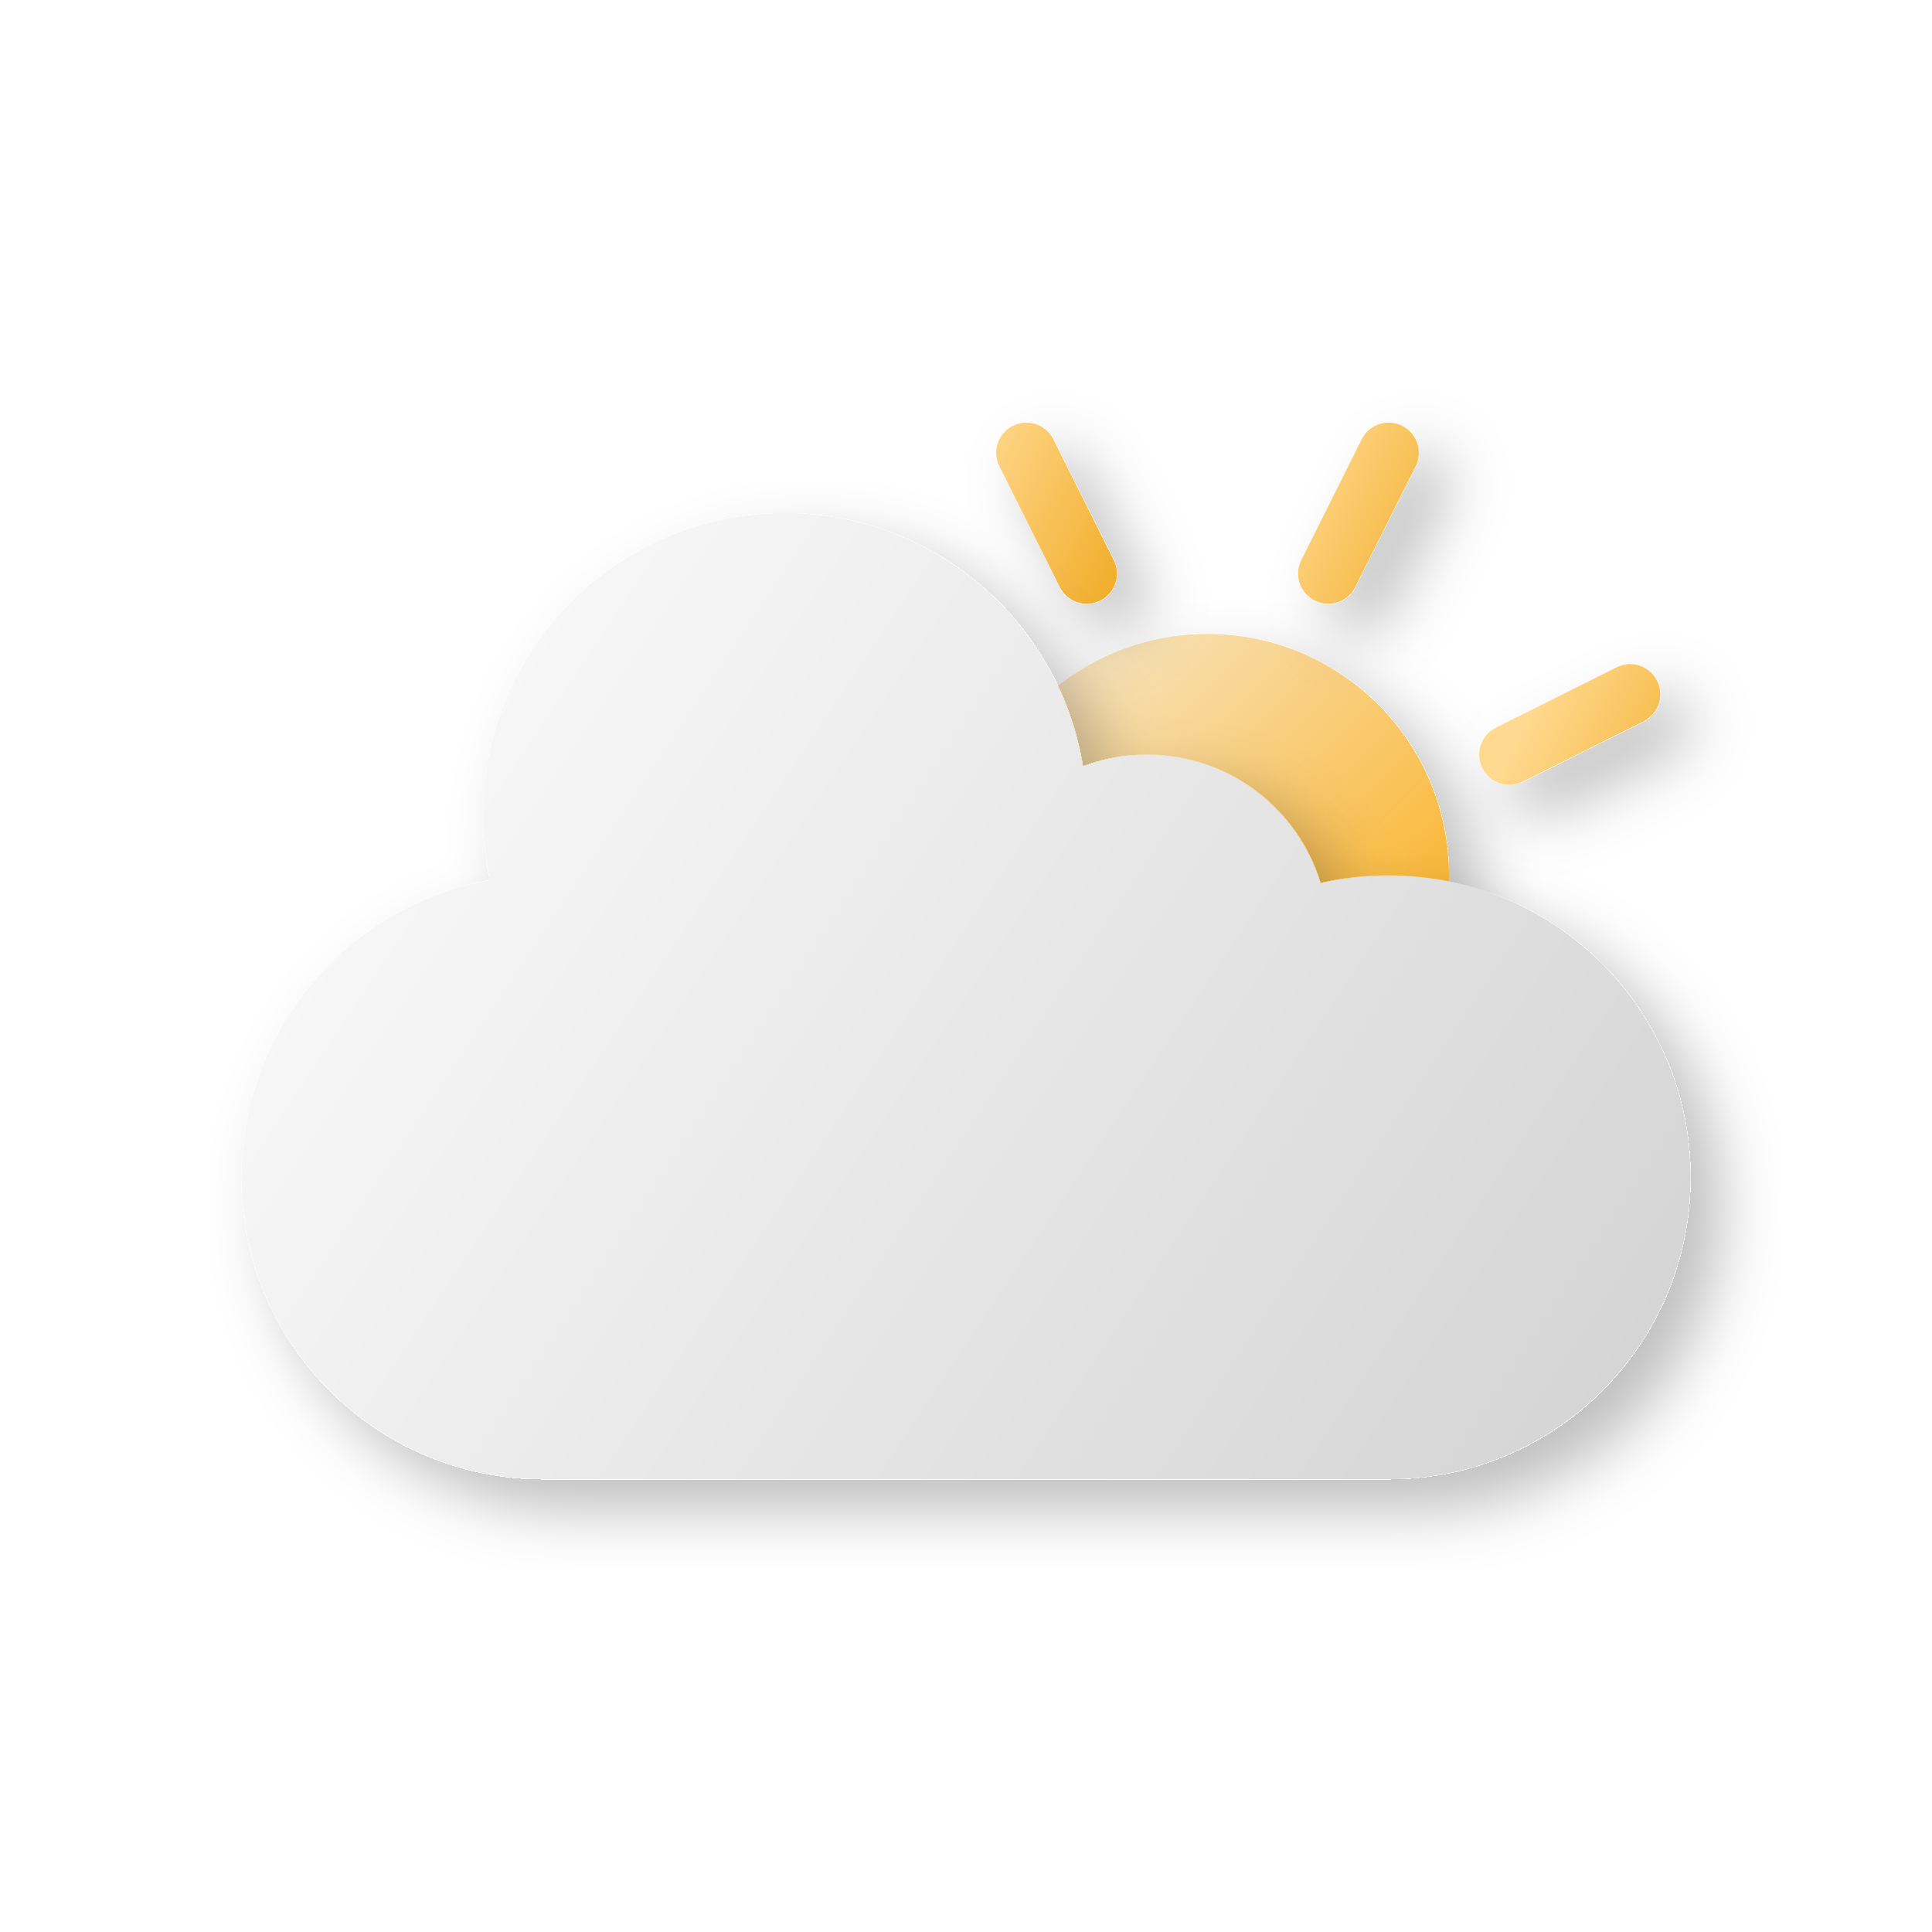
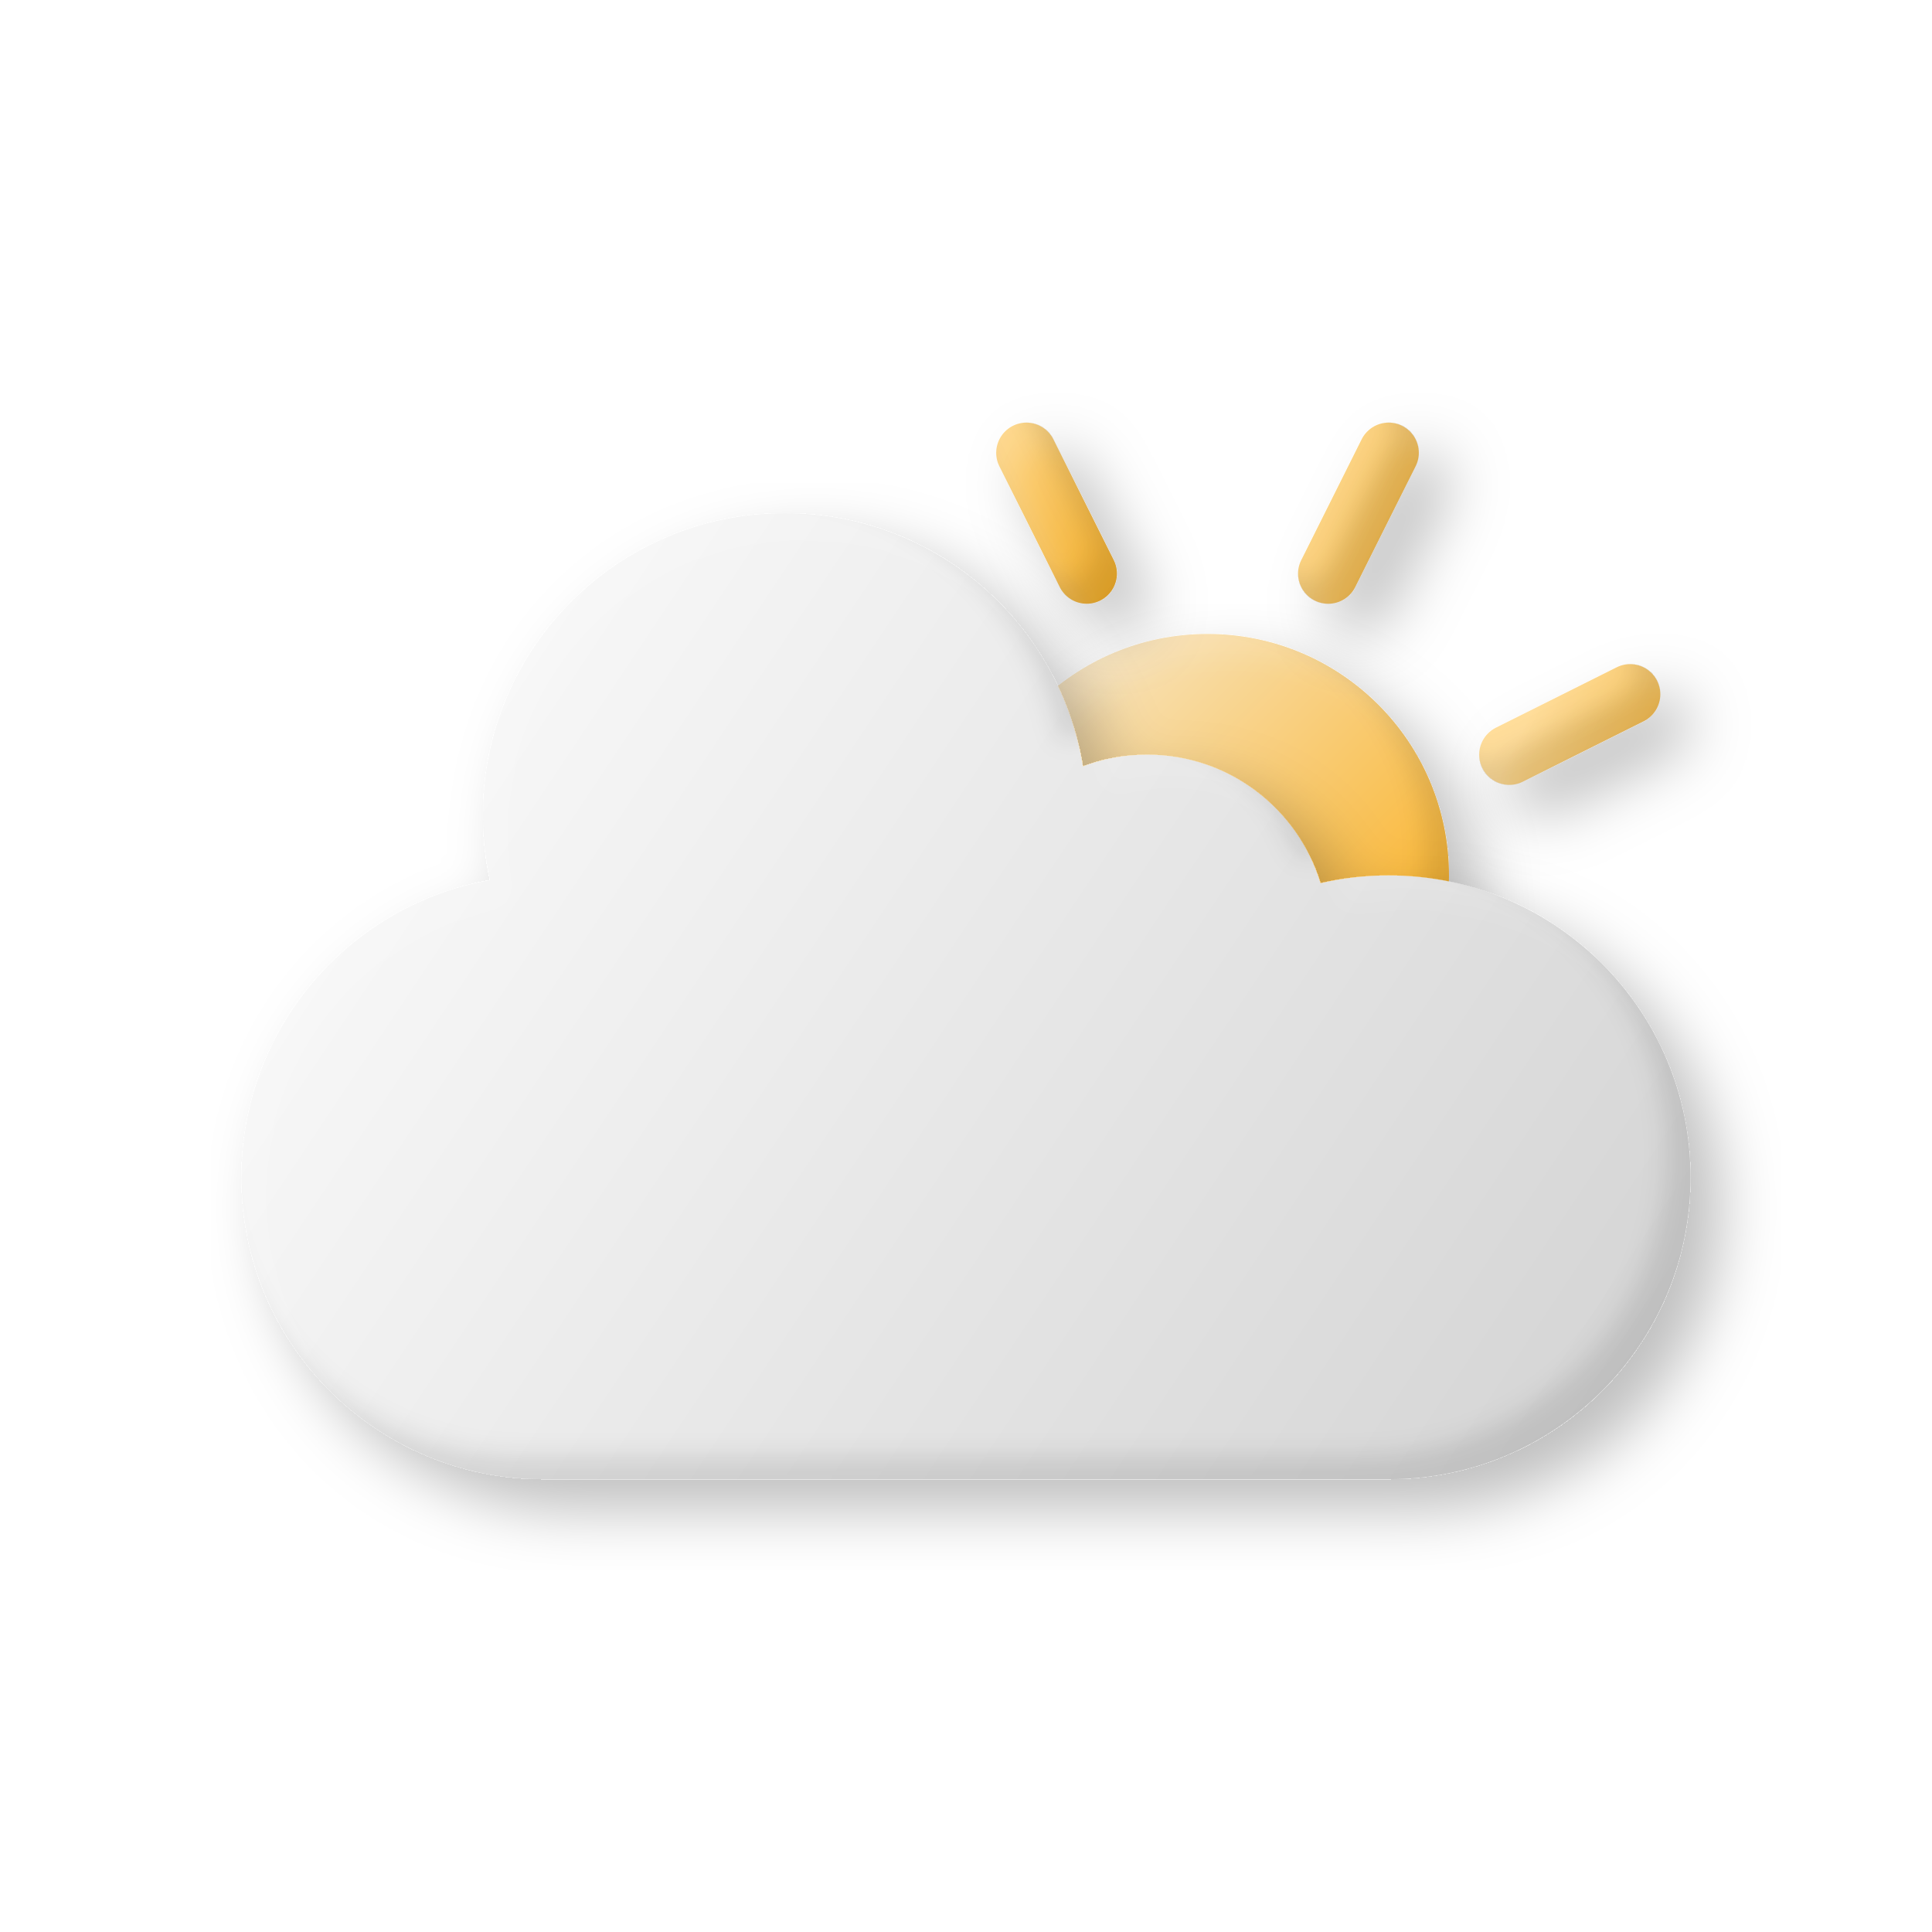
<svg xmlns="http://www.w3.org/2000/svg" width="16" height="16" viewBox="0 0 16 16" fill="none">
-   <g filter="url(#filter0_d_1308_139)">
+   <g filter="url(#filter0_dii_1308_139)">
    <path d="M12 7.25C12 8.355 11.105 9.25 10 9.25C8.895 9.25 8 8.355 8 7.25C8 6.145 8.895 5.25 10 5.25C11.105 5.25 12 6.145 12 7.25Z" fill="url(#paint0_linear_1308_139)" />
  </g>
-   <g filter="url(#filter1_d_1308_139)">
+   <g filter="url(#filter1_dii_1308_139)">
    <path d="M8.5 3.75L9 4.75" stroke="url(#paint1_linear_1308_139)" stroke-width="0.5" stroke-linecap="round" />
  </g>
-   <g filter="url(#filter2_d_1308_139)">
+   <g filter="url(#filter2_dii_1308_139)">
    <path d="M11.5 3.75L11 4.75" stroke="url(#paint2_linear_1308_139)" stroke-width="0.5" stroke-linecap="round" />
  </g>
-   <g filter="url(#filter3_d_1308_139)">
+   <g filter="url(#filter3_dii_1308_139)">
    <path d="M12.5 6.25L13.5 5.75" stroke="url(#paint3_linear_1308_139)" stroke-width="0.5" stroke-linecap="round" />
  </g>
-   <g filter="url(#filter4_d_1308_139)">
+   <g filter="url(#filter4_dii_1308_139)">
    <path fill-rule="evenodd" clip-rule="evenodd" d="M2 9.75C2 11.131 3.119 12.25 4.5 12.25H11.5C12.881 12.25 14 11.131 14 9.75C14 8.369 12.881 7.25 11.5 7.25C11.306 7.25 11.117 7.272 10.936 7.314C10.749 6.698 10.177 6.25 9.5 6.25C9.313 6.25 9.133 6.284 8.968 6.347C8.775 5.158 7.744 4.25 6.5 4.25C5.119 4.25 4 5.369 4 6.75C4 6.935 4.02 7.115 4.058 7.289C2.888 7.498 2 8.52 2 9.75Z" fill="url(#paint4_linear_1308_139)" />
  </g>
  <defs>
-     <filter id="filter0_d_1308_139" x="7.75" y="5" width="5" height="5" filterUnits="userSpaceOnUse" color-interpolation-filters="sRGB">
+     <filter id="filter0_dii_1308_139" x="7.75" y="5" width="5" height="5" filterUnits="userSpaceOnUse" color-interpolation-filters="sRGB">
      <feFlood flood-opacity="0" result="BackgroundImageFix" />
      <feColorMatrix in="SourceAlpha" type="matrix" values="0 0 0 0 0 0 0 0 0 0 0 0 0 0 0 0 0 0 127 0" result="hardAlpha" />
      <feOffset dx="0.25" dy="0.25" />
      <feGaussianBlur stdDeviation="0.25" />
      <feComposite in2="hardAlpha" operator="out" />
      <feColorMatrix type="matrix" values="0 0 0 0 0 0 0 0 0 0 0 0 0 0 0 0 0 0 0.25 0" />
      <feBlend mode="normal" in2="BackgroundImageFix" result="effect1_dropShadow_1308_139" />
      <feBlend mode="normal" in="SourceGraphic" in2="effect1_dropShadow_1308_139" result="shape" />
+       <feColorMatrix in="SourceAlpha" type="matrix" values="0 0 0 0 0 0 0 0 0 0 0 0 0 0 0 0 0 0 127 0" result="hardAlpha" />
+       <feOffset dx="0.2" dy="0.2" />
+       <feGaussianBlur stdDeviation="0.1" />
+       <feComposite in2="hardAlpha" operator="arithmetic" k2="-1" k3="1" />
+       <feColorMatrix type="matrix" values="0 0 0 0 1 0 0 0 0 1 0 0 0 0 1 0 0 0 0.1 0" />
+       <feBlend mode="normal" in2="shape" result="effect2_innerShadow_1308_139" />
+       <feColorMatrix in="SourceAlpha" type="matrix" values="0 0 0 0 0 0 0 0 0 0 0 0 0 0 0 0 0 0 127 0" result="hardAlpha" />
+       <feOffset dx="-0.2" dy="-0.2" />
+       <feGaussianBlur stdDeviation="0.1" />
+       <feComposite in2="hardAlpha" operator="arithmetic" k2="-1" k3="1" />
+       <feColorMatrix type="matrix" values="0 0 0 0 0 0 0 0 0 0 0 0 0 0 0 0 0 0 0.1 0" />
+       <feBlend mode="normal" in2="effect2_innerShadow_1308_139" result="effect3_innerShadow_1308_139" />
    </filter>
-     <filter id="filter1_d_1308_139" x="8" y="3.25" width="2" height="2.5" filterUnits="userSpaceOnUse" color-interpolation-filters="sRGB">
+     <filter id="filter1_dii_1308_139" x="8" y="3.25" width="2" height="2.5" filterUnits="userSpaceOnUse" color-interpolation-filters="sRGB">
      <feFlood flood-opacity="0" result="BackgroundImageFix" />
      <feColorMatrix in="SourceAlpha" type="matrix" values="0 0 0 0 0 0 0 0 0 0 0 0 0 0 0 0 0 0 127 0" result="hardAlpha" />
      <feOffset dx="0.25" dy="0.25" />
      <feGaussianBlur stdDeviation="0.25" />
      <feComposite in2="hardAlpha" operator="out" />
      <feColorMatrix type="matrix" values="0 0 0 0 0 0 0 0 0 0 0 0 0 0 0 0 0 0 0.25 0" />
      <feBlend mode="normal" in2="BackgroundImageFix" result="effect1_dropShadow_1308_139" />
      <feBlend mode="normal" in="SourceGraphic" in2="effect1_dropShadow_1308_139" result="shape" />
+       <feColorMatrix in="SourceAlpha" type="matrix" values="0 0 0 0 0 0 0 0 0 0 0 0 0 0 0 0 0 0 127 0" result="hardAlpha" />
+       <feOffset dx="0.2" dy="0.2" />
+       <feGaussianBlur stdDeviation="0.1" />
+       <feComposite in2="hardAlpha" operator="arithmetic" k2="-1" k3="1" />
+       <feColorMatrix type="matrix" values="0 0 0 0 1 0 0 0 0 1 0 0 0 0 1 0 0 0 0.1 0" />
+       <feBlend mode="normal" in2="shape" result="effect2_innerShadow_1308_139" />
+       <feColorMatrix in="SourceAlpha" type="matrix" values="0 0 0 0 0 0 0 0 0 0 0 0 0 0 0 0 0 0 127 0" result="hardAlpha" />
+       <feOffset dx="-0.2" dy="-0.2" />
+       <feGaussianBlur stdDeviation="0.1" />
+       <feComposite in2="hardAlpha" operator="arithmetic" k2="-1" k3="1" />
+       <feColorMatrix type="matrix" values="0 0 0 0 0 0 0 0 0 0 0 0 0 0 0 0 0 0 0.1 0" />
+       <feBlend mode="normal" in2="effect2_innerShadow_1308_139" result="effect3_innerShadow_1308_139" />
    </filter>
-     <filter id="filter2_d_1308_139" x="10.5" y="3.25" width="2" height="2.5" filterUnits="userSpaceOnUse" color-interpolation-filters="sRGB">
+     <filter id="filter2_dii_1308_139" x="10.5" y="3.25" width="2" height="2.5" filterUnits="userSpaceOnUse" color-interpolation-filters="sRGB">
      <feFlood flood-opacity="0" result="BackgroundImageFix" />
      <feColorMatrix in="SourceAlpha" type="matrix" values="0 0 0 0 0 0 0 0 0 0 0 0 0 0 0 0 0 0 127 0" result="hardAlpha" />
      <feOffset dx="0.25" dy="0.25" />
      <feGaussianBlur stdDeviation="0.25" />
      <feComposite in2="hardAlpha" operator="out" />
      <feColorMatrix type="matrix" values="0 0 0 0 0 0 0 0 0 0 0 0 0 0 0 0 0 0 0.25 0" />
      <feBlend mode="normal" in2="BackgroundImageFix" result="effect1_dropShadow_1308_139" />
      <feBlend mode="normal" in="SourceGraphic" in2="effect1_dropShadow_1308_139" result="shape" />
+       <feColorMatrix in="SourceAlpha" type="matrix" values="0 0 0 0 0 0 0 0 0 0 0 0 0 0 0 0 0 0 127 0" result="hardAlpha" />
+       <feOffset dx="0.2" dy="0.2" />
+       <feGaussianBlur stdDeviation="0.1" />
+       <feComposite in2="hardAlpha" operator="arithmetic" k2="-1" k3="1" />
+       <feColorMatrix type="matrix" values="0 0 0 0 1 0 0 0 0 1 0 0 0 0 1 0 0 0 0.1 0" />
+       <feBlend mode="normal" in2="shape" result="effect2_innerShadow_1308_139" />
+       <feColorMatrix in="SourceAlpha" type="matrix" values="0 0 0 0 0 0 0 0 0 0 0 0 0 0 0 0 0 0 127 0" result="hardAlpha" />
+       <feOffset dx="-0.2" dy="-0.2" />
+       <feGaussianBlur stdDeviation="0.1" />
+       <feComposite in2="hardAlpha" operator="arithmetic" k2="-1" k3="1" />
+       <feColorMatrix type="matrix" values="0 0 0 0 0 0 0 0 0 0 0 0 0 0 0 0 0 0 0.1 0" />
+       <feBlend mode="normal" in2="effect2_innerShadow_1308_139" result="effect3_innerShadow_1308_139" />
    </filter>
-     <filter id="filter3_d_1308_139" x="12" y="5.25" width="2.5" height="2" filterUnits="userSpaceOnUse" color-interpolation-filters="sRGB">
+     <filter id="filter3_dii_1308_139" x="12" y="5.25" width="2.5" height="2" filterUnits="userSpaceOnUse" color-interpolation-filters="sRGB">
      <feFlood flood-opacity="0" result="BackgroundImageFix" />
      <feColorMatrix in="SourceAlpha" type="matrix" values="0 0 0 0 0 0 0 0 0 0 0 0 0 0 0 0 0 0 127 0" result="hardAlpha" />
      <feOffset dx="0.25" dy="0.25" />
      <feGaussianBlur stdDeviation="0.25" />
      <feComposite in2="hardAlpha" operator="out" />
      <feColorMatrix type="matrix" values="0 0 0 0 0 0 0 0 0 0 0 0 0 0 0 0 0 0 0.25 0" />
      <feBlend mode="normal" in2="BackgroundImageFix" result="effect1_dropShadow_1308_139" />
      <feBlend mode="normal" in="SourceGraphic" in2="effect1_dropShadow_1308_139" result="shape" />
+       <feColorMatrix in="SourceAlpha" type="matrix" values="0 0 0 0 0 0 0 0 0 0 0 0 0 0 0 0 0 0 127 0" result="hardAlpha" />
+       <feOffset dx="0.2" dy="0.2" />
+       <feGaussianBlur stdDeviation="0.1" />
+       <feComposite in2="hardAlpha" operator="arithmetic" k2="-1" k3="1" />
+       <feColorMatrix type="matrix" values="0 0 0 0 1 0 0 0 0 1 0 0 0 0 1 0 0 0 0.1 0" />
+       <feBlend mode="normal" in2="shape" result="effect2_innerShadow_1308_139" />
+       <feColorMatrix in="SourceAlpha" type="matrix" values="0 0 0 0 0 0 0 0 0 0 0 0 0 0 0 0 0 0 127 0" result="hardAlpha" />
+       <feOffset dx="-0.2" dy="-0.2" />
+       <feGaussianBlur stdDeviation="0.1" />
+       <feComposite in2="hardAlpha" operator="arithmetic" k2="-1" k3="1" />
+       <feColorMatrix type="matrix" values="0 0 0 0 0 0 0 0 0 0 0 0 0 0 0 0 0 0 0.1 0" />
+       <feBlend mode="normal" in2="effect2_innerShadow_1308_139" result="effect3_innerShadow_1308_139" />
    </filter>
-     <filter id="filter4_d_1308_139" x="1.75" y="4" width="13" height="9" filterUnits="userSpaceOnUse" color-interpolation-filters="sRGB">
+     <filter id="filter4_dii_1308_139" x="1.75" y="4" width="13" height="9" filterUnits="userSpaceOnUse" color-interpolation-filters="sRGB">
      <feFlood flood-opacity="0" result="BackgroundImageFix" />
      <feColorMatrix in="SourceAlpha" type="matrix" values="0 0 0 0 0 0 0 0 0 0 0 0 0 0 0 0 0 0 127 0" result="hardAlpha" />
      <feOffset dx="0.25" dy="0.25" />
      <feGaussianBlur stdDeviation="0.25" />
      <feComposite in2="hardAlpha" operator="out" />
      <feColorMatrix type="matrix" values="0 0 0 0 0 0 0 0 0 0 0 0 0 0 0 0 0 0 0.25 0" />
      <feBlend mode="normal" in2="BackgroundImageFix" result="effect1_dropShadow_1308_139" />
      <feBlend mode="normal" in="SourceGraphic" in2="effect1_dropShadow_1308_139" result="shape" />
+       <feColorMatrix in="SourceAlpha" type="matrix" values="0 0 0 0 0 0 0 0 0 0 0 0 0 0 0 0 0 0 127 0" result="hardAlpha" />
+       <feOffset dx="0.2" dy="0.2" />
+       <feGaussianBlur stdDeviation="0.1" />
+       <feComposite in2="hardAlpha" operator="arithmetic" k2="-1" k3="1" />
+       <feColorMatrix type="matrix" values="0 0 0 0 1 0 0 0 0 1 0 0 0 0 1 0 0 0 0.1 0" />
+       <feBlend mode="normal" in2="shape" result="effect2_innerShadow_1308_139" />
+       <feColorMatrix in="SourceAlpha" type="matrix" values="0 0 0 0 0 0 0 0 0 0 0 0 0 0 0 0 0 0 127 0" result="hardAlpha" />
+       <feOffset dx="-0.2" dy="-0.2" />
+       <feGaussianBlur stdDeviation="0.1" />
+       <feComposite in2="hardAlpha" operator="arithmetic" k2="-1" k3="1" />
+       <feColorMatrix type="matrix" values="0 0 0 0 0 0 0 0 0 0 0 0 0 0 0 0 0 0 0.1 0" />
+       <feBlend mode="normal" in2="effect2_innerShadow_1308_139" result="effect3_innerShadow_1308_139" />
    </filter>
    <linearGradient id="paint0_linear_1308_139" x1="8" y1="5.25" x2="12" y2="9.25" gradientUnits="userSpaceOnUse">
      <stop stop-color="#F7EEDD" />
      <stop offset="1" stop-color="#FBA602" />
    </linearGradient>
    <linearGradient id="paint1_linear_1308_139" x1="8" y1="3.75" x2="10" y2="4.75" gradientUnits="userSpaceOnUse">
      <stop stop-color="#FFD98F" />
      <stop offset="1" stop-color="#EC9C02" />
    </linearGradient>
    <linearGradient id="paint2_linear_1308_139" x1="11" y1="3.25" x2="13" y2="4.25" gradientUnits="userSpaceOnUse">
      <stop stop-color="#FFD98F" />
      <stop offset="1" stop-color="#EC9C02" />
    </linearGradient>
    <linearGradient id="paint3_linear_1308_139" x1="12.5" y1="6.25" x2="14.5" y2="7.25" gradientUnits="userSpaceOnUse">
      <stop stop-color="#FFD98F" />
      <stop offset="1" stop-color="#EC9C02" />
    </linearGradient>
    <linearGradient id="paint4_linear_1308_139" x1="2" y1="4.25" x2="14" y2="12.25" gradientUnits="userSpaceOnUse">
      <stop stop-color="white" />
      <stop offset="1" stop-color="#D2D2D2" />
    </linearGradient>
  </defs>
</svg>
